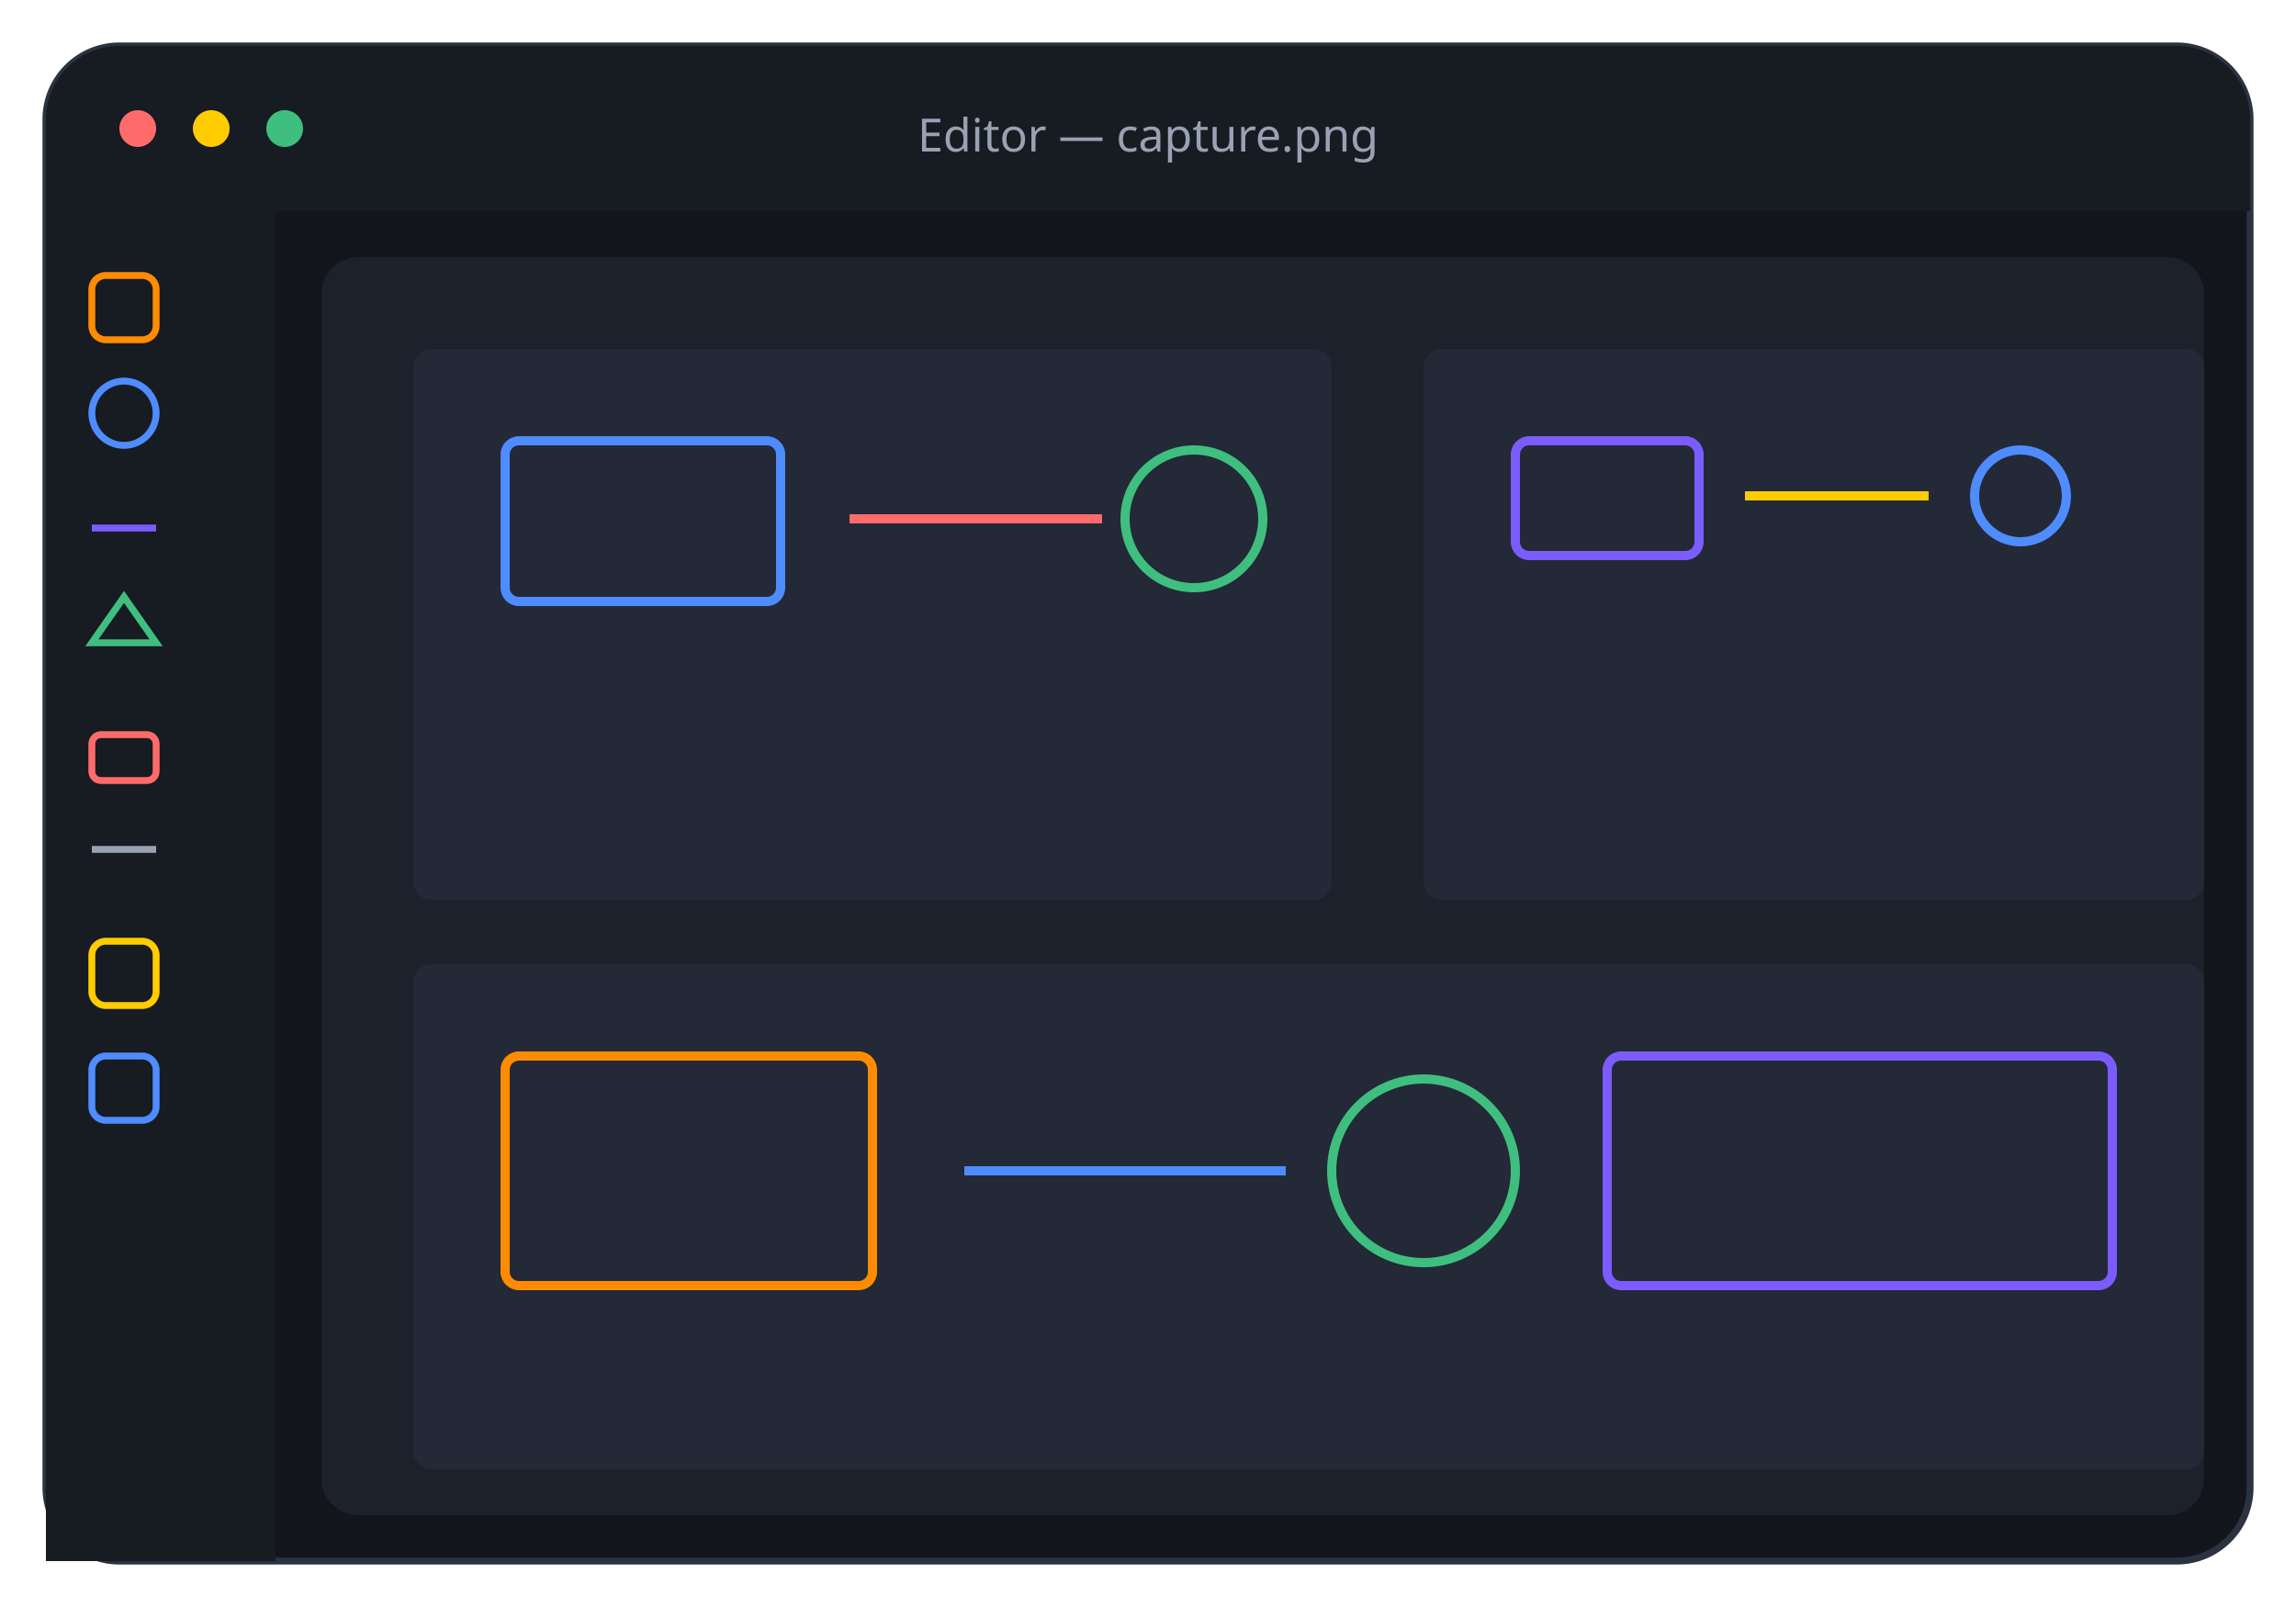
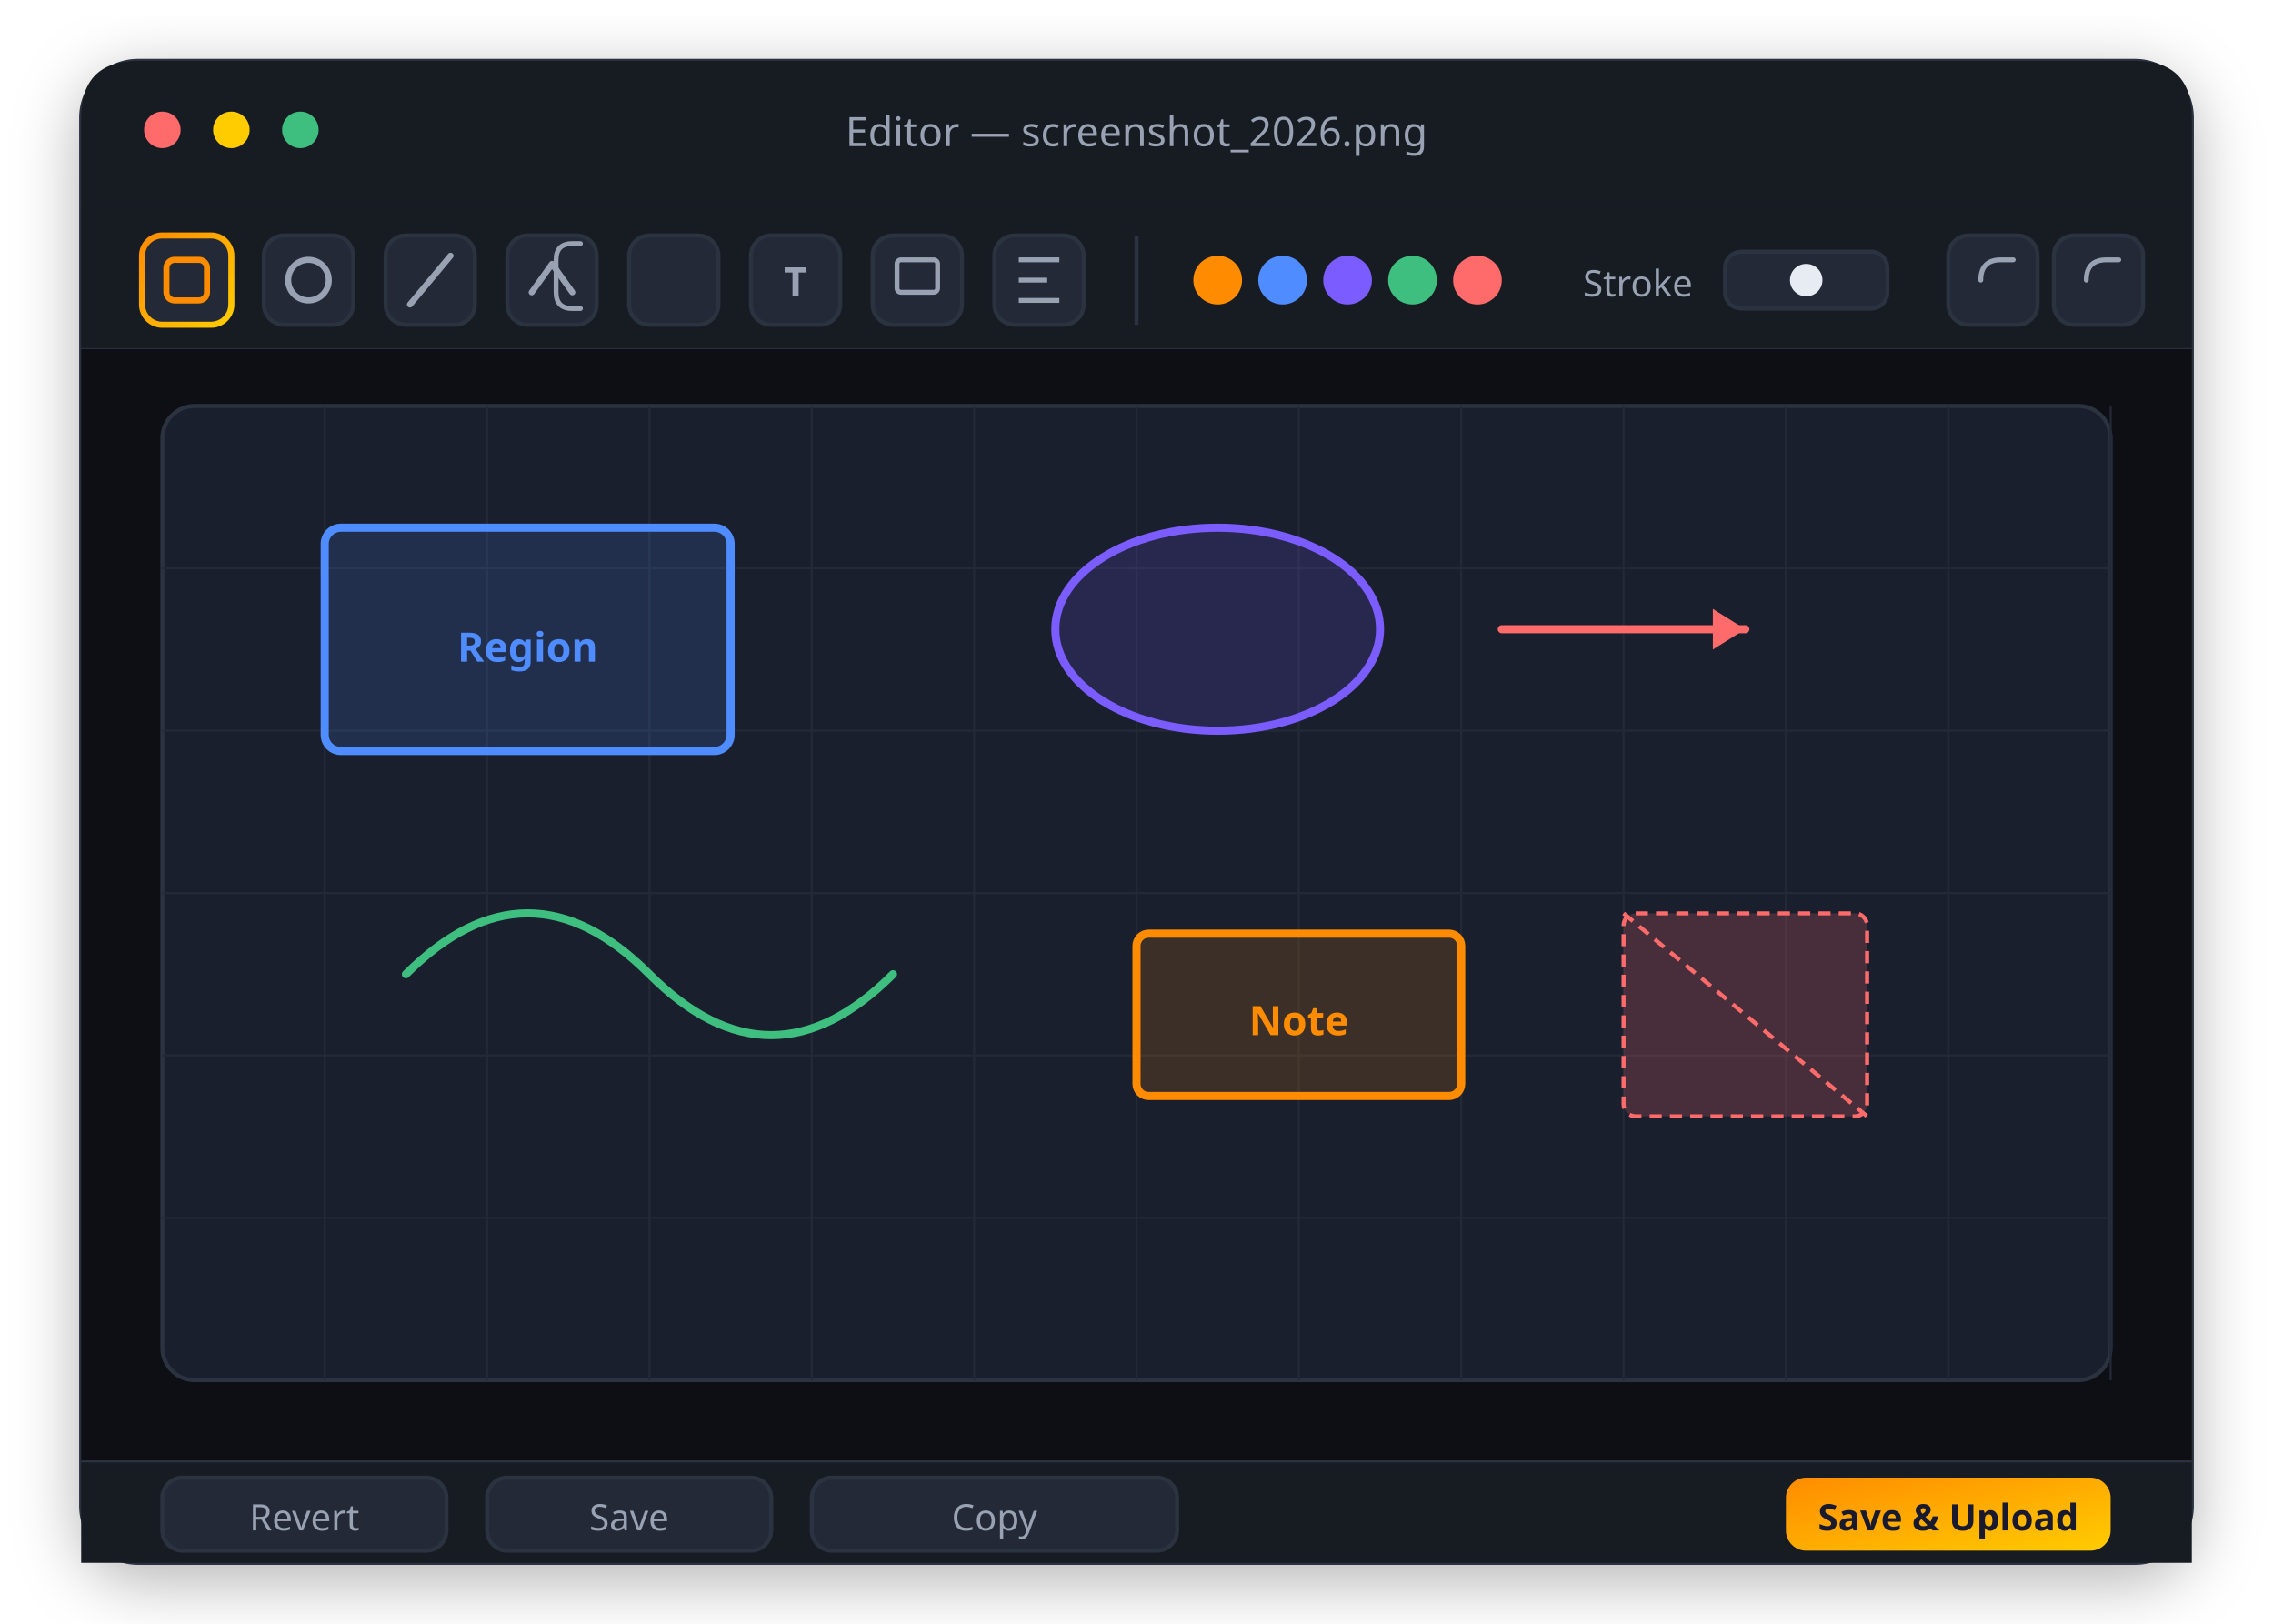
- <svg xmlns="http://www.w3.org/2000/svg" viewBox="0 0 500 350" width="500" height="350">
+ <svg xmlns="http://www.w3.org/2000/svg" viewBox="0 0 560 400" width="560" height="400">
  <defs>
-     <linearGradient id="seGrad" x1="0%" y1="0%" x2="100%" y2="100%">
+     <linearGradient id="edBg" x1="0%" y1="0%" x2="0%" y2="100%">
+       <stop offset="0%" style="stop-color:#1a1f2e" />
+       <stop offset="100%" style="stop-color:#12151b" />
+     </linearGradient>
+     <linearGradient id="edAccent" x1="0%" y1="0%" x2="100%" y2="100%">
+       <stop offset="0%" style="stop-color:#4f8cff" />
+       <stop offset="100%" style="stop-color:#7b5cff" />
+     </linearGradient>
+     <linearGradient id="edLinux" x1="0%" y1="0%" x2="100%" y2="100%">
      <stop offset="0%" style="stop-color:#ff8c00" />
      <stop offset="100%" style="stop-color:#ffcc00" />
    </linearGradient>
-     <linearGradient id="seAccent" x1="0%" y1="0%" x2="100%" y2="100%">
-       <stop offset="0%" style="stop-color:#4f8cff" />
-       <stop offset="100%" style="stop-color:#7b5cff" />
-     </linearGradient>
+     <filter id="edShadow" x="-5%" y="-5%" width="110%" height="110%">
+       <feDropShadow dx="0" dy="4" stdDeviation="8" flood-opacity="0.3" />
+     </filter>
  </defs>
-   <rect x="10" y="10" width="480" height="330" rx="16" fill="#12151b" stroke="#2b3240" stroke-width="1.5" />
-   <rect x="10" y="10" width="480" height="36" rx="16" fill="#171b22" />
-   <rect x="10" y="30" width="480" height="16" fill="#171b22" />
-   <circle cx="30" cy="28" r="4" fill="#ff6b6b" />
-   <circle cx="46" cy="28" r="4" fill="#ffcc00" />
-   <circle cx="62" cy="28" r="4" fill="#3fbf7f" />
-   <text x="250" y="33" text-anchor="middle" fill="#98a2b3" font-size="10" font-family="system-ui">Editor — capture.png</text>
-   <rect x="10" y="46" width="50" height="294" fill="#171b22" />
-   <rect x="20" y="60" width="14" height="14" rx="3" fill="none" stroke="#ff8c00" stroke-width="1.5" />
-   <circle cx="27" cy="90" r="7" fill="none" stroke="#4f8cff" stroke-width="1.5" />
-   <line x1="20" y1="115" x2="34" y2="115" stroke="#7b5cff" stroke-width="1.5" />
-   <path d="M20 140 L34 140 L27 130 Z" fill="none" stroke="#3fbf7f" stroke-width="1.5" />
-   <rect x="20" y="160" width="14" height="10" rx="2" fill="none" stroke="#ff6b6b" stroke-width="1.5" />
-   <line x1="20" y1="185" x2="34" y2="185" stroke="#98a2b3" stroke-width="1.5" />
-   <rect x="20" y="205" width="14" height="14" rx="3" fill="none" stroke="#ffcc00" stroke-width="1.5" />
-   <rect x="20" y="230" width="14" height="14" rx="3" fill="none" stroke="#4f8cff" stroke-width="1.5" />
-   <rect x="70" y="56" width="410" height="274" rx="8" fill="#1c212b" />
-   <rect x="90" y="76" width="200" height="120" rx="4" fill="#232936" />
-   <rect x="110" y="96" width="60" height="35" rx="3" fill="none" stroke="#4f8cff" stroke-width="2" />
-   <line x1="185" y1="113" x2="240" y2="113" stroke="#ff6b6b" stroke-width="2" />
-   <circle cx="260" cy="113" r="15" fill="none" stroke="#3fbf7f" stroke-width="2" />
-   <rect x="310" y="76" width="170" height="120" rx="4" fill="#232936" />
-   <rect x="330" y="96" width="40" height="25" rx="3" fill="none" stroke="#7b5cff" stroke-width="2" />
-   <line x1="380" y1="108" x2="420" y2="108" stroke="#ffcc00" stroke-width="2" />
-   <circle cx="440" cy="108" r="10" fill="none" stroke="#4f8cff" stroke-width="2" />
-   <rect x="90" y="210" width="390" height="110" rx="4" fill="#232936" />
-   <rect x="110" y="230" width="80" height="50" rx="3" fill="none" stroke="#ff8c00" stroke-width="2" />
-   <line x1="210" y1="255" x2="280" y2="255" stroke="#4f8cff" stroke-width="2" />
-   <circle cx="310" cy="255" r="20" fill="none" stroke="#3fbf7f" stroke-width="2" />
-   <rect x="350" y="230" width="110" height="50" rx="3" fill="none" stroke="#7b5cff" stroke-width="2" />
+   <rect x="20" y="15" width="520" height="370" rx="14" fill="url(#edBg)" stroke="#2b3240" stroke-width="1" filter="url(#edShadow)" />
+   <path d="M20 29 Q20 15 34 15 L526 15 Q540 15 540 29 L540 50 L20 50 Z" fill="#171b22" />
+   <circle cx="40" cy="32" r="4.5" fill="#ff6b6b" />
+   <circle cx="57" cy="32" r="4.5" fill="#ffcc00" />
+   <circle cx="74" cy="32" r="4.5" fill="#3fbf7f" />
+   <text x="280" y="36" text-anchor="middle" fill="#98a2b3" font-size="10" font-family="system-ui" font-weight="500">Editor — screenshot_2026.png</text>
+   <rect x="20" y="50" width="520" height="36" fill="#171b22" />
+   <line x1="20" y1="86" x2="540" y2="86" stroke="#2b3240" stroke-width="0.5" />
+   <rect x="35" y="58" width="22" height="22" rx="5" fill="#232936" stroke="url(#edLinux)" stroke-width="1.5" />
+   <rect x="41" y="64" width="10" height="10" rx="2" fill="none" stroke="#ff8c00" stroke-width="1.5" />
+   <rect x="65" y="58" width="22" height="22" rx="5" fill="#232936" stroke="#2b3240" stroke-width="1" />
+   <circle cx="76" cy="69" r="5" fill="none" stroke="#98a2b3" stroke-width="1.5" />
+   <rect x="95" y="58" width="22" height="22" rx="5" fill="#232936" stroke="#2b3240" stroke-width="1" />
+   <line x1="101" y1="75" x2="111" y2="63" stroke="#98a2b3" stroke-width="1.5" stroke-linecap="round" />
+   <rect x="125" y="58" width="22" height="22" rx="5" fill="#232936" stroke="#2b3240" stroke-width="1" />
+   <path d="M131 72 L136 65 L141 72" fill="none" stroke="#98a2b3" stroke-width="1.5" stroke-linecap="round" stroke-linejoin="round" />
+   <rect x="155" y="58" width="22" height="22" rx="5" fill="#232936" stroke="#2b3240" stroke-width="1" />
+   <path d="M137 64 Q137 60 141 60 L143 60 M137 64 L137 72 Q137 76 141 76 L143 76" fill="none" stroke="#98a2b3" stroke-width="1.2" stroke-linecap="round" />
+   <rect x="185" y="58" width="22" height="22" rx="5" fill="#232936" stroke="#2b3240" stroke-width="1" />
+   <text x="196" y="73" text-anchor="middle" fill="#98a2b3" font-size="10" font-family="system-ui" font-weight="600">T</text>
+   <rect x="215" y="58" width="22" height="22" rx="5" fill="#232936" stroke="#2b3240" stroke-width="1" />
+   <rect x="221" y="64" width="10" height="8" rx="1" fill="none" stroke="#98a2b3" stroke-width="1.2" />
+   <rect x="245" y="58" width="22" height="22" rx="5" fill="#232936" stroke="#2b3240" stroke-width="1" />
+   <line x1="251" y1="64" x2="261" y2="64" stroke="#98a2b3" stroke-width="1.2" />
+   <line x1="251" y1="69" x2="258" y2="69" stroke="#98a2b3" stroke-width="1.2" />
+   <line x1="251" y1="74" x2="261" y2="74" stroke="#98a2b3" stroke-width="1.2" />
+   <line x1="280" y1="58" x2="280" y2="80" stroke="#2b3240" stroke-width="1" />
+   <circle cx="300" cy="69" r="6" fill="#ff8c00" />
+   <circle cx="316" cy="69" r="6" fill="#4f8cff" />
+   <circle cx="332" cy="69" r="6" fill="#7b5cff" />
+   <circle cx="348" cy="69" r="6" fill="#3fbf7f" />
+   <circle cx="364" cy="69" r="6" fill="#ff6b6b" />
+   <text x="390" y="73" fill="#98a2b3" font-size="9" font-family="system-ui">Stroke</text>
+   <rect x="425" y="62" width="40" height="14" rx="4" fill="#232936" stroke="#2b3240" stroke-width="1" />
+   <circle cx="445" cy="69" r="4" fill="#e7ebf2" />
+   <rect x="480" y="58" width="22" height="22" rx="5" fill="#232936" stroke="#2b3240" stroke-width="1" />
+   <path d="M488 69 Q488 64 493 64 L496 64" fill="none" stroke="#98a2b3" stroke-width="1.2" stroke-linecap="round" />
+   <rect x="506" y="58" width="22" height="22" rx="5" fill="#232936" stroke="#2b3240" stroke-width="1" />
+   <path d="M514 69 Q514 64 519 64 L522 64" fill="none" stroke="#98a2b3" stroke-width="1.2" stroke-linecap="round" />
+   <rect x="20" y="86" width="520" height="274" fill="#0d0f14" />
+   <rect x="40" y="100" width="480" height="240" rx="8" fill="#1a1f2e" stroke="#2b3240" stroke-width="1" />
+   <line x1="80" y1="100" x2="80" y2="340" stroke="#232936" stroke-width="0.5" />
+   <line x1="120" y1="100" x2="120" y2="340" stroke="#232936" stroke-width="0.5" />
+   <line x1="160" y1="100" x2="160" y2="340" stroke="#232936" stroke-width="0.5" />
+   <line x1="200" y1="100" x2="200" y2="340" stroke="#232936" stroke-width="0.5" />
+   <line x1="240" y1="100" x2="240" y2="340" stroke="#232936" stroke-width="0.5" />
+   <line x1="280" y1="100" x2="280" y2="340" stroke="#232936" stroke-width="0.5" />
+   <line x1="320" y1="100" x2="320" y2="340" stroke="#232936" stroke-width="0.5" />
+   <line x1="360" y1="100" x2="360" y2="340" stroke="#232936" stroke-width="0.5" />
+   <line x1="400" y1="100" x2="400" y2="340" stroke="#232936" stroke-width="0.5" />
+   <line x1="440" y1="100" x2="440" y2="340" stroke="#232936" stroke-width="0.5" />
+   <line x1="480" y1="100" x2="480" y2="340" stroke="#232936" stroke-width="0.5" />
+   <line x1="520" y1="100" x2="520" y2="340" stroke="#232936" stroke-width="0.5" />
+   <line x1="40" y1="140" x2="520" y2="140" stroke="#232936" stroke-width="0.5" />
+   <line x1="40" y1="180" x2="520" y2="180" stroke="#232936" stroke-width="0.5" />
+   <line x1="40" y1="220" x2="520" y2="220" stroke="#232936" stroke-width="0.5" />
+   <line x1="40" y1="260" x2="520" y2="260" stroke="#232936" stroke-width="0.5" />
+   <line x1="40" y1="300" x2="520" y2="300" stroke="#232936" stroke-width="0.5" />
+   <rect x="80" y="130" width="100" height="55" rx="4" fill="rgba(79, 140, 255, 0.15)" stroke="#4f8cff" stroke-width="2" />
+   <text x="130" y="163" text-anchor="middle" fill="#4f8cff" font-size="10" font-family="system-ui" font-weight="600">Region</text>
+   <ellipse cx="300" cy="155" rx="40" ry="25" fill="rgba(123, 92, 255, 0.15)" stroke="#7b5cff" stroke-width="2" />
+   <line x1="370" y1="155" x2="430" y2="155" stroke="#ff6b6b" stroke-width="2" stroke-linecap="round" />
+   <polygon points="430,155 422,150 422,160" fill="#ff6b6b" />
+   <path d="M100 240 Q130 210 160 240 Q190 270 220 240" fill="none" stroke="#3fbf7f" stroke-width="2" stroke-linecap="round" />
+   <rect x="280" y="230" width="80" height="40" rx="3" fill="rgba(255, 140, 0, 0.15)" stroke="#ff8c00" stroke-width="2" />
+   <text x="320" y="255" text-anchor="middle" fill="#ff8c00" font-size="10" font-family="system-ui" font-weight="600">Note</text>
+   <rect x="400" y="225" width="60" height="50" rx="3" fill="rgba(255, 107, 107, 0.2)" stroke="#ff6b6b" stroke-width="1" stroke-dasharray="3 2" />
+   <line x1="400" y1="225" x2="460" y2="275" stroke="#ff6b6b" stroke-width="1" stroke-dasharray="3 2" />
+   <rect x="20" y="360" width="520" height="25" fill="#171b22" />
+   <line x1="20" y1="360" x2="540" y2="360" stroke="#2b3240" stroke-width="0.5" />
+   <rect x="40" y="364" width="70" height="18" rx="5" fill="#232936" stroke="#2b3240" stroke-width="1" />
+   <text x="75" y="377" text-anchor="middle" fill="#98a2b3" font-size="9" font-family="system-ui">Revert</text>
+   <rect x="120" y="364" width="70" height="18" rx="5" fill="#232936" stroke="#2b3240" stroke-width="1" />
+   <text x="155" y="377" text-anchor="middle" fill="#98a2b3" font-size="9" font-family="system-ui">Save</text>
+   <rect x="200" y="364" width="90" height="18" rx="5" fill="#232936" stroke="#2b3240" stroke-width="1" />
+   <text x="245" y="377" text-anchor="middle" fill="#98a2b3" font-size="9" font-family="system-ui">Copy</text>
+   <rect x="440" y="364" width="80" height="18" rx="5" fill="url(#edLinux)" />
+   <text x="480" y="377" text-anchor="middle" fill="#1a1a2e" font-size="9" font-family="system-ui" font-weight="700">Save &amp; Upload</text>
</svg>
